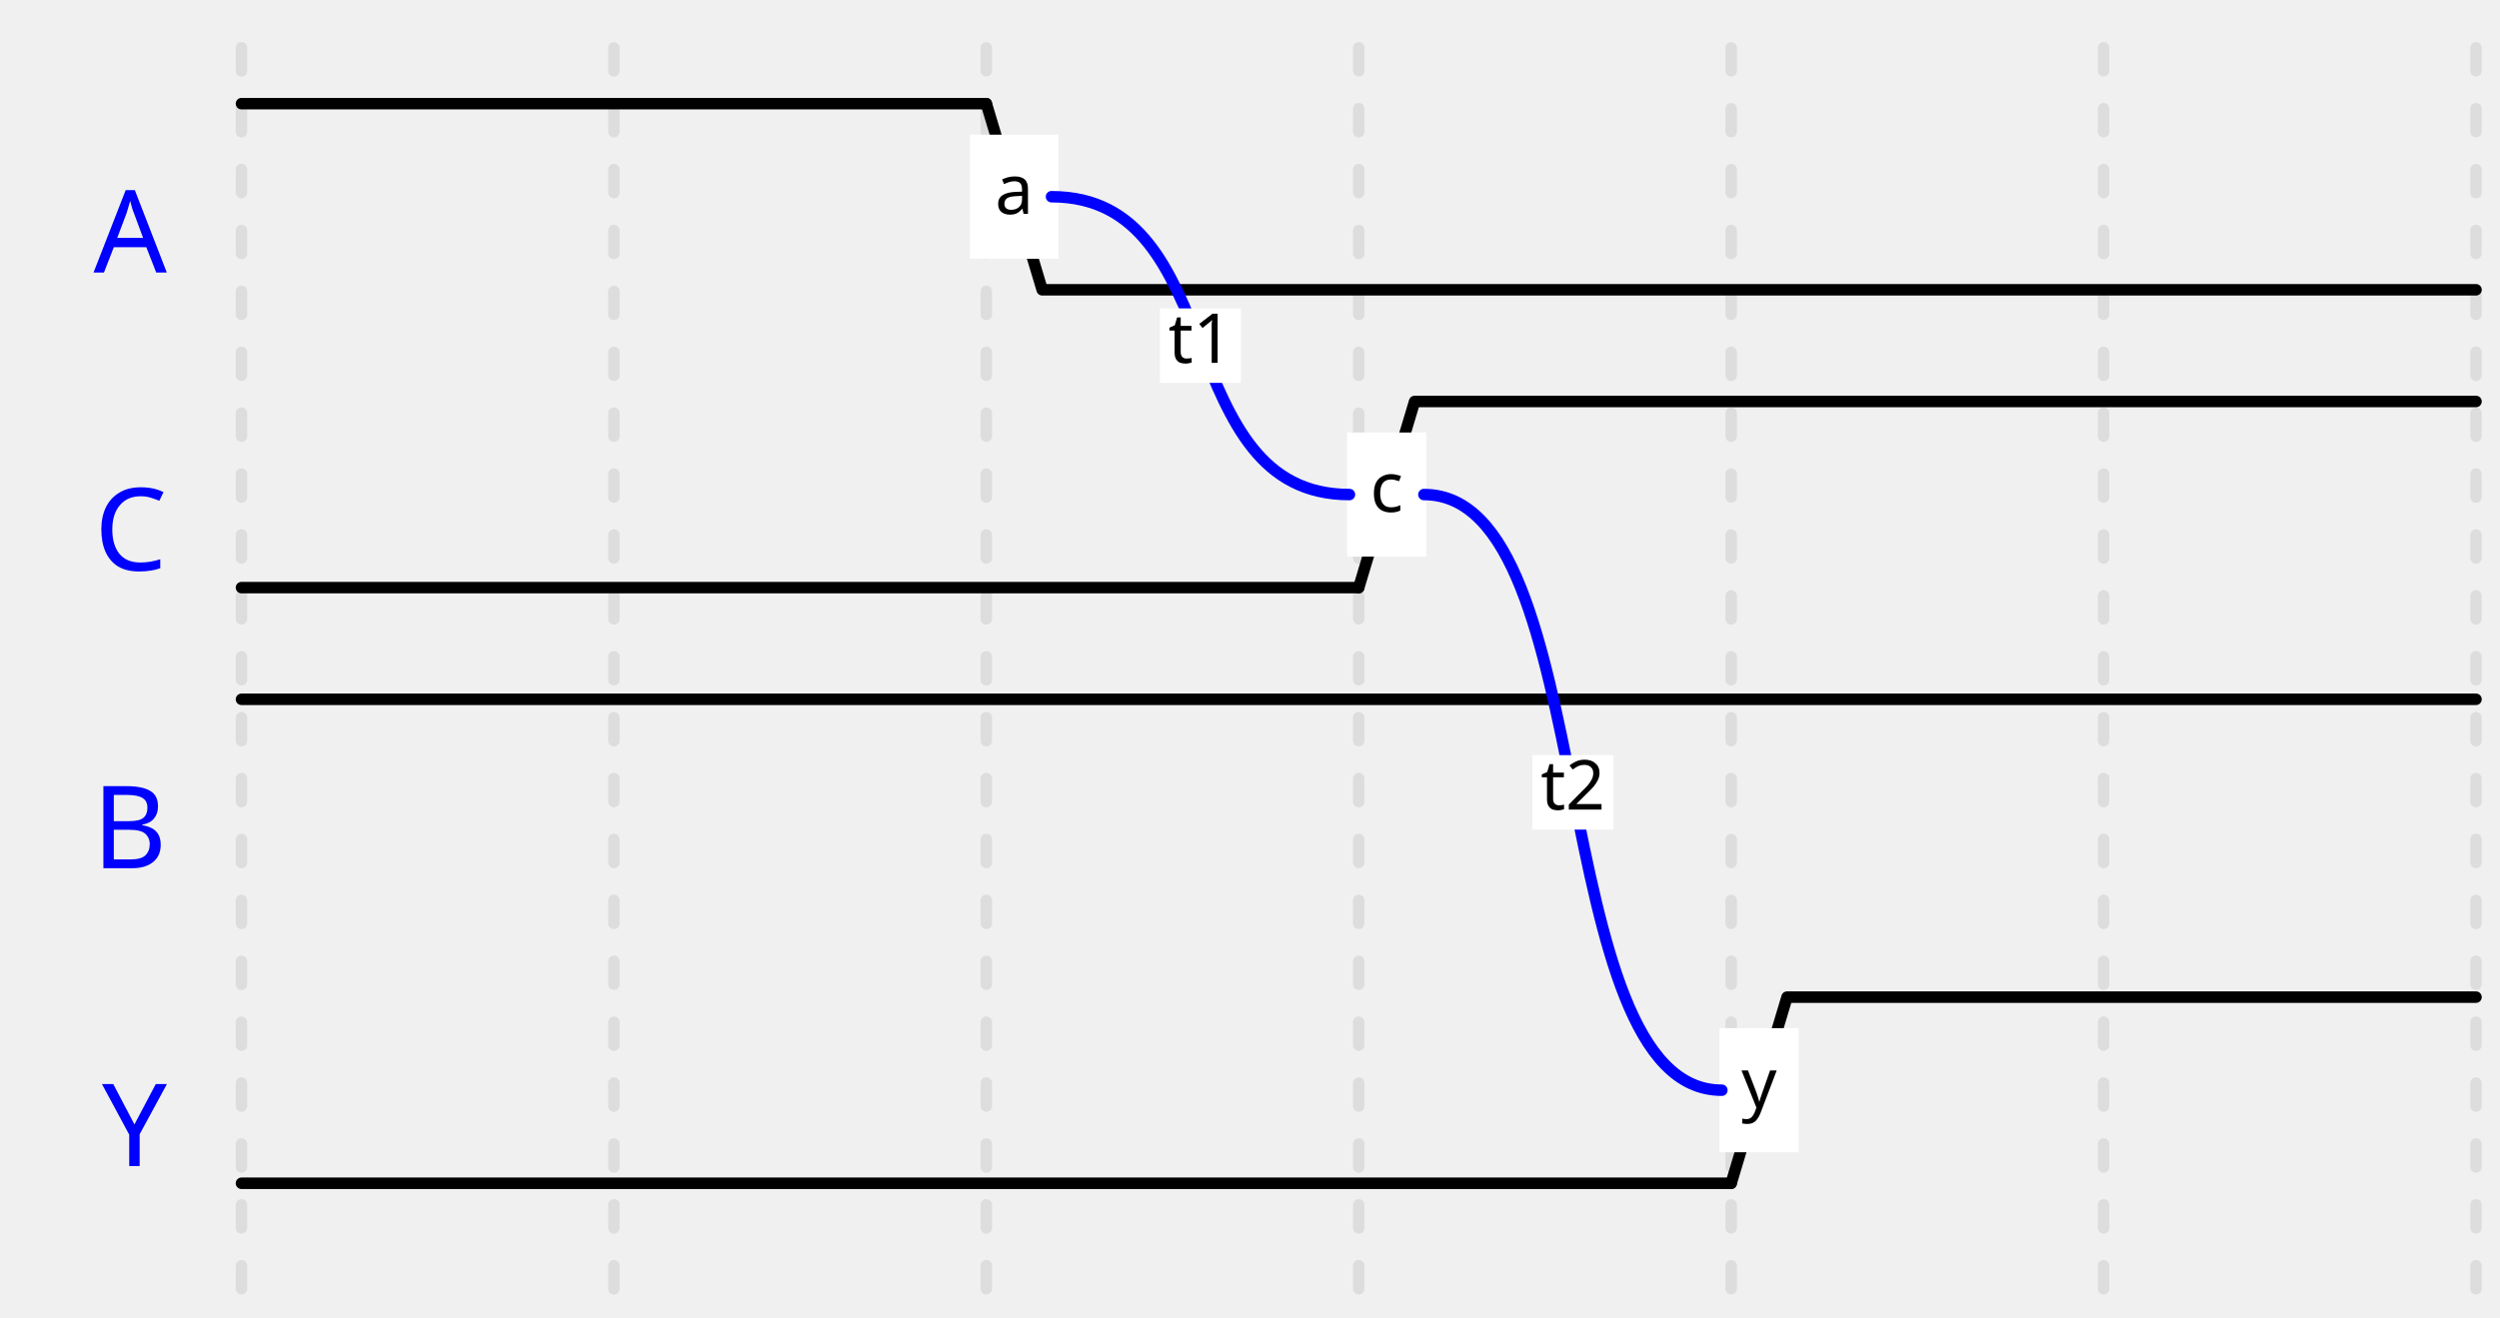
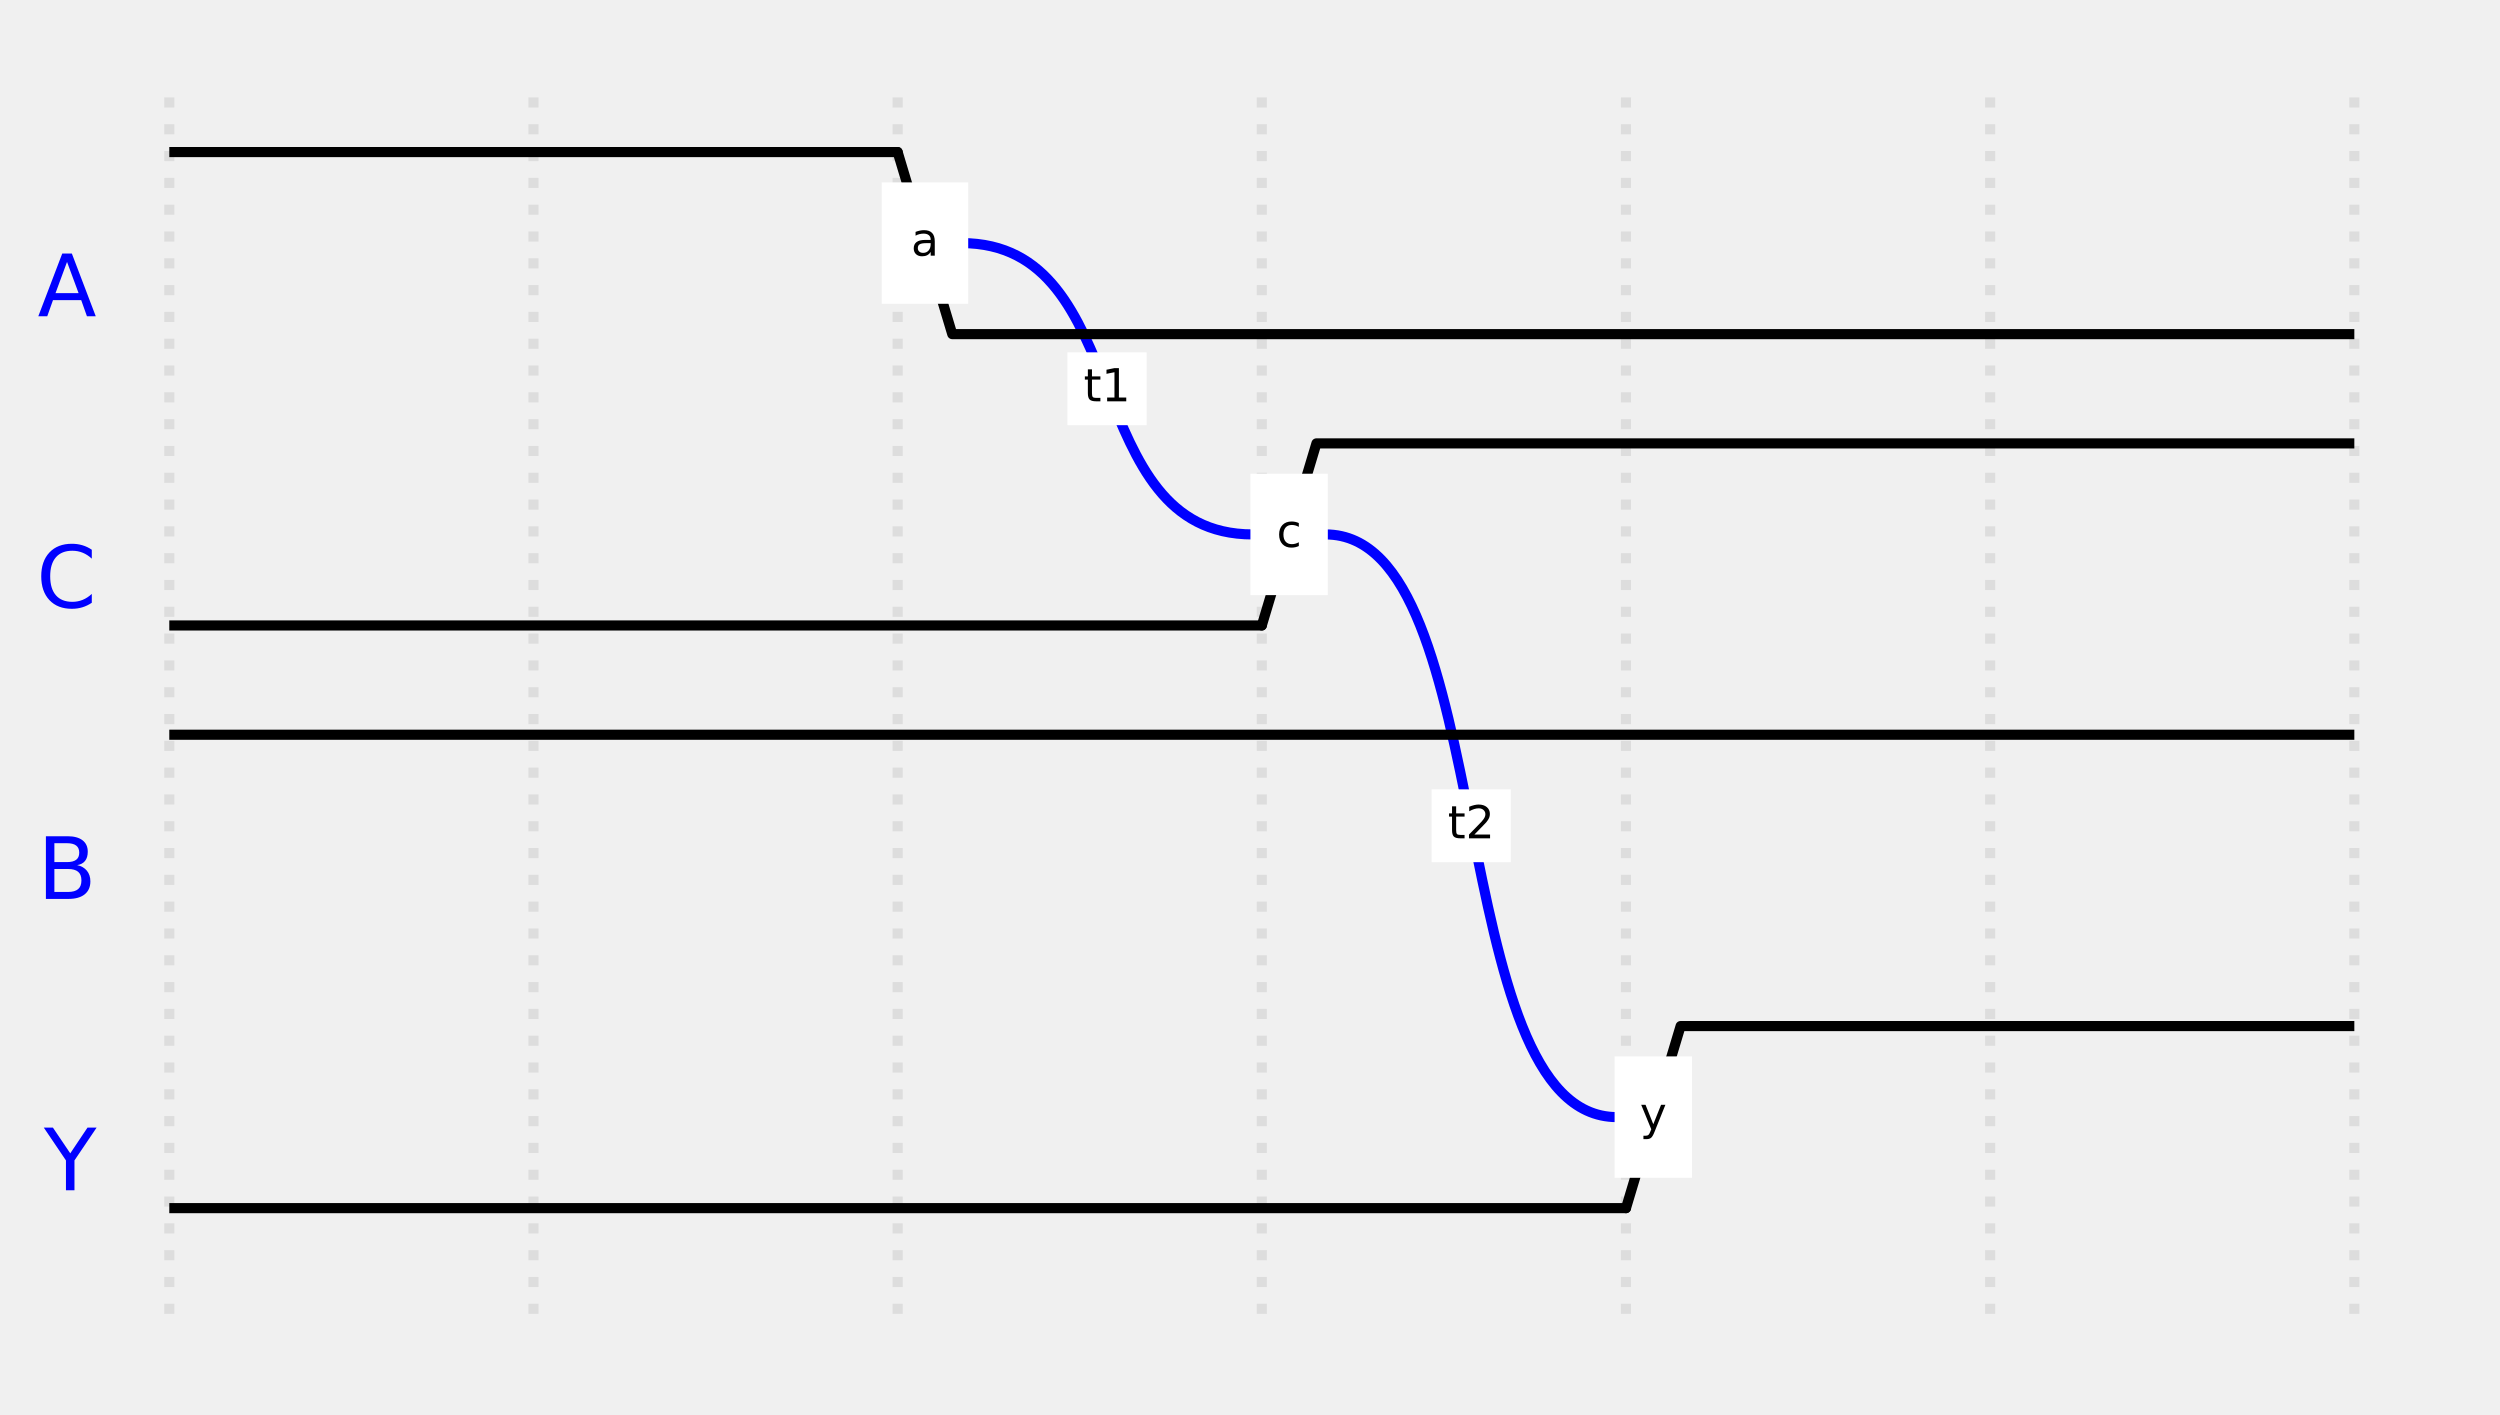
- <svg xmlns="http://www.w3.org/2000/svg" xml:lang="en" height="114.7pt" width="217.408pt" viewBox="-21.008 -25.22 217.408 114.7">
-   <path d="M 0.0,-21.06 L 0.0,87.48" style="stroke:#DDDDDD;fill:none;stroke-width:1;stroke-dasharray:2,3.3;stroke-linecap:round;stroke-linejoin:round;" />
-   <path d="M 32.4,-21.06 L 32.4,87.48" style="stroke:#DDDDDD;fill:none;stroke-width:1;stroke-dasharray:2,3.3;stroke-linecap:round;stroke-linejoin:round;" />
-   <path d="M 64.8,-21.06 L 64.8,87.48" style="stroke:#DDDDDD;fill:none;stroke-width:1;stroke-dasharray:2,3.3;stroke-linecap:round;stroke-linejoin:round;" />
-   <path d="M 97.2,-21.06 L 97.2,87.48" style="stroke:#DDDDDD;fill:none;stroke-width:1;stroke-dasharray:2,3.3;stroke-linecap:round;stroke-linejoin:round;" />
-   <path d="M 129.6,-21.06 L 129.6,87.48" style="stroke:#DDDDDD;fill:none;stroke-width:1;stroke-dasharray:2,3.3;stroke-linecap:round;stroke-linejoin:round;" />
-   <path d="M 162.0,-21.06 L 162.0,87.48" style="stroke:#DDDDDD;fill:none;stroke-width:1;stroke-dasharray:2,3.3;stroke-linecap:round;stroke-linejoin:round;" />
-   <path d="M 194.4,-21.06 L 194.4,87.48" style="stroke:#DDDDDD;fill:none;stroke-width:1;stroke-dasharray:2,3.3;stroke-linecap:round;stroke-linejoin:round;" />
+ <svg xmlns="http://www.w3.org/2000/svg" xmlns:xlink="http://www.w3.org/1999/xlink" width="247.135pt" height="139.86pt" viewBox="0 0 247.135 139.86" version="1.1">
  <defs>
-     <clipPath id="clip0">
-       <rect x="-1.0" y="-17.2" width="196.4" height="121.88" />
+     <style type="text/css">*{stroke-linejoin: round; stroke-linecap: butt}</style>
+   </defs>
+   <g id="figure_1">
+     <g id="patch_1">
+       <path d="M 0 139.86  L 247.135 139.86  L 247.135 0  L 0 0  L 0 139.86  z " style="fill: none" />
+     </g>
+     <g id="axes_1">
+       <g id="line2d_1">
+         <path d="M 16.735 9.63  L 16.735 130.23  " clip-path="url(#pb404f3cef6)" style="fill: none; stroke-dasharray: 1,1.65; stroke-dashoffset: 0; stroke: #dddddd" />
+       </g>
+       <g id="line2d_2">
+         <path d="M 52.735 9.63  L 52.735 130.23  " clip-path="url(#pb404f3cef6)" style="fill: none; stroke-dasharray: 1,1.65; stroke-dashoffset: 0; stroke: #dddddd" />
+       </g>
+       <g id="line2d_3">
+         <path d="M 88.735 9.63  L 88.735 130.23  " clip-path="url(#pb404f3cef6)" style="fill: none; stroke-dasharray: 1,1.65; stroke-dashoffset: 0; stroke: #dddddd" />
+       </g>
+       <g id="line2d_4">
+         <path d="M 124.735 9.63  L 124.735 130.23  " clip-path="url(#pb404f3cef6)" style="fill: none; stroke-dasharray: 1,1.65; stroke-dashoffset: 0; stroke: #dddddd" />
+       </g>
+       <g id="line2d_5">
+         <path d="M 160.735 9.63  L 160.735 130.23  " clip-path="url(#pb404f3cef6)" style="fill: none; stroke-dasharray: 1,1.65; stroke-dashoffset: 0; stroke: #dddddd" />
+       </g>
+       <g id="line2d_6">
+         <path d="M 196.735 9.63  L 196.735 130.23  " clip-path="url(#pb404f3cef6)" style="fill: none; stroke-dasharray: 1,1.65; stroke-dashoffset: 0; stroke: #dddddd" />
+       </g>
+       <g id="line2d_7">
+         <path d="M 232.735 9.63  L 232.735 130.23  " clip-path="url(#pb404f3cef6)" style="fill: none; stroke-dasharray: 1,1.65; stroke-dashoffset: 0; stroke: #dddddd" />
+       </g>
+       <g id="patch_2">
+         <path d="M 95.035 24.03  C 112.315 24.03 106.555 52.83 123.835 52.83  " clip-path="url(#pb404f3cef6)" style="fill: none; stroke: #0000ff; stroke-linejoin: miter; stroke-linecap: round" />
+       </g>
+       <g id="patch_3">
+         <path d="M 131.035 52.83  C 148.315 52.83 142.555 110.43 159.835 110.43  " clip-path="url(#pb404f3cef6)" style="fill: none; stroke: #0000ff; stroke-linejoin: miter; stroke-linecap: round" />
+       </g>
+       <g id="line2d_8">
+         <path d="M 16.735 15.03  L 88.735 15.03  " clip-path="url(#p7533730676)" style="fill: none; stroke: #000000; stroke-linecap: round" />
+       </g>
+       <g id="line2d_9">
+         <path d="M 88.735 15.03  L 94.135 33.03  L 232.735 33.03  " clip-path="url(#p7533730676)" style="fill: none; stroke: #000000; stroke-linecap: round" />
+       </g>
+       <g id="line2d_10">
+         <path d="M 16.735 61.83  L 124.735 61.83  " clip-path="url(#p7533730676)" style="fill: none; stroke: #000000; stroke-linecap: round" />
+       </g>
+       <g id="line2d_11">
+         <path d="M 124.735 61.83  L 130.135 43.83  L 232.735 43.83  " clip-path="url(#p7533730676)" style="fill: none; stroke: #000000; stroke-linecap: round" />
+       </g>
+       <g id="line2d_12">
+         <path d="M 16.735 72.63  L 232.735 72.63  " clip-path="url(#p7533730676)" style="fill: none; stroke: #000000; stroke-linecap: round" />
+       </g>
+       <g id="line2d_13">
+         <path d="M 16.735 119.43  L 160.735 119.43  " clip-path="url(#p7533730676)" style="fill: none; stroke: #000000; stroke-linecap: round" />
+       </g>
+       <g id="line2d_14">
+         <path d="M 160.735 119.43  L 166.135 101.43  L 232.735 101.43  " clip-path="url(#p7533730676)" style="fill: none; stroke: #000000; stroke-linecap: round" />
+       </g>
+       <g id="text_1">
+         <g style="fill: #0000ff" transform="translate(3.720859 31.26227) scale(0.085 -0.085)">
+           <defs>
+             <path id="DejaVuSans-41" d="M 2188 4044  L 1331 1722  L 3047 1722  L 2188 4044  z M 1831 4666  L 2547 4666  L 4325 0  L 3669 0  L 3244 1197  L 1141 1197  L 716 0  L 50 0  L 1831 4666  z " transform="scale(0.015625)" />
+           </defs>
+           <use xlink:href="#DejaVuSans-41" />
+         </g>
+       </g>
+       <g id="patch_4">
+         <path d="M 87.16 30.03  L 87.16 18.03  L 95.71 18.03  L 95.71 30.03  z " clip-path="url(#pb404f3cef6)" style="fill: #ffffff" />
+       </g>
+       <g id="text_2">
+         <g transform="translate(90.05656 25.27172) scale(0.045 -0.045)">
+           <defs>
+             <path id="DejaVuSans-61" d="M 2194 1759  Q 1497 1759 1228 1600  Q 959 1441 959 1056  Q 959 750 1161 570  Q 1363 391 1709 391  Q 2188 391 2477 730  Q 2766 1069 2766 1631  L 2766 1759  L 2194 1759  z M 3341 1997  L 3341 0  L 2766 0  L 2766 531  Q 2569 213 2275 61  Q 1981 -91 1556 -91  Q 1019 -91 701 211  Q 384 513 384 1019  Q 384 1609 779 1909  Q 1175 2209 1959 2209  L 2766 2209  L 2766 2266  Q 2766 2663 2505 2880  Q 2244 3097 1772 3097  Q 1472 3097 1187 3025  Q 903 2953 641 2809  L 641 3341  Q 956 3463 1253 3523  Q 1550 3584 1831 3584  Q 2591 3584 2966 3190  Q 3341 2797 3341 1997  z " transform="scale(0.015625)" />
+           </defs>
+           <use xlink:href="#DejaVuSans-61" />
+         </g>
+       </g>
+       <g id="text_3">
+         <g style="fill: #0000ff" transform="translate(3.6 60.06227) scale(0.085 -0.085)">
+           <defs>
+             <path id="DejaVuSans-43" d="M 4122 4306  L 4122 3641  Q 3803 3938 3442 4084  Q 3081 4231 2675 4231  Q 1875 4231 1450 3742  Q 1025 3253 1025 2328  Q 1025 1406 1450 917  Q 1875 428 2675 428  Q 3081 428 3442 575  Q 3803 722 4122 1019  L 4122 359  Q 3791 134 3420 21  Q 3050 -91 2638 -91  Q 1578 -91 968 557  Q 359 1206 359 2328  Q 359 3453 968 4101  Q 1578 4750 2638 4750  Q 3056 4750 3426 4639  Q 3797 4528 4122 4306  z " transform="scale(0.015625)" />
+           </defs>
+           <use xlink:href="#DejaVuSans-43" />
+         </g>
+       </g>
+       <g id="patch_5">
+         <path d="M 123.61 58.83  L 123.61 46.83  L 131.26 46.83  L 131.26 58.83  z " clip-path="url(#pb404f3cef6)" style="fill: #ffffff" />
+       </g>
+       <g id="text_4">
+         <g transform="translate(126.1982 54.07172) scale(0.045 -0.045)">
+           <defs>
+             <path id="DejaVuSans-63" d="M 3122 3366  L 3122 2828  Q 2878 2963 2633 3030  Q 2388 3097 2138 3097  Q 1578 3097 1268 2742  Q 959 2388 959 1747  Q 959 1106 1268 751  Q 1578 397 2138 397  Q 2388 397 2633 464  Q 2878 531 3122 666  L 3122 134  Q 2881 22 2623 -34  Q 2366 -91 2075 -91  Q 1284 -91 818 406  Q 353 903 353 1747  Q 353 2603 823 3093  Q 1294 3584 2113 3584  Q 2378 3584 2631 3529  Q 2884 3475 3122 3366  z " transform="scale(0.015625)" />
+           </defs>
+           <use xlink:href="#DejaVuSans-63" />
+         </g>
+       </g>
+       <g id="text_5">
+         <g style="fill: #0000ff" transform="translate(3.703594 88.86227) scale(0.085 -0.085)">
+           <defs>
+             <path id="DejaVuSans-42" d="M 1259 2228  L 1259 519  L 2272 519  Q 2781 519 3026 730  Q 3272 941 3272 1375  Q 3272 1813 3026 2020  Q 2781 2228 2272 2228  L 1259 2228  z M 1259 4147  L 1259 2741  L 2194 2741  Q 2656 2741 2882 2914  Q 3109 3088 3109 3444  Q 3109 3797 2882 3972  Q 2656 4147 2194 4147  L 1259 4147  z M 628 4666  L 2241 4666  Q 2963 4666 3353 4366  Q 3744 4066 3744 3513  Q 3744 3084 3544 2831  Q 3344 2578 2956 2516  Q 3422 2416 3680 2098  Q 3938 1781 3938 1306  Q 3938 681 3513 340  Q 3088 0 2303 0  L 628 0  L 628 4666  z " transform="scale(0.015625)" />
+           </defs>
+           <use xlink:href="#DejaVuSans-42" />
+         </g>
+       </g>
+       <g id="text_6">
+         <g style="fill: #0000ff" transform="translate(4.34375 117.6623) scale(0.085 -0.085)">
+           <defs>
+             <path id="DejaVuSans-59" d="M -13 4666  L 666 4666  L 1959 2747  L 3244 4666  L 3922 4666  L 2272 2222  L 2272 0  L 1638 0  L 1638 2222  L -13 4666  z " transform="scale(0.015625)" />
+           </defs>
+           <use xlink:href="#DejaVuSans-59" />
+         </g>
+       </g>
+       <g id="patch_6">
+         <path d="M 159.61 116.43  L 159.61 104.43  L 167.26 104.43  L 167.26 116.43  z " clip-path="url(#pb404f3cef6)" style="fill: #ffffff" />
+       </g>
+       <g id="text_7">
+         <g transform="translate(162.1037 111.6717) scale(0.045 -0.045)">
+           <defs>
+             <path id="DejaVuSans-79" d="M 2059 -325  Q 1816 -950 1584 -1140  Q 1353 -1331 966 -1331  L 506 -1331  L 506 -850  L 844 -850  Q 1081 -850 1212 -737  Q 1344 -625 1503 -206  L 1606 56  L 191 3500  L 800 3500  L 1894 763  L 2988 3500  L 3597 3500  L 2059 -325  z " transform="scale(0.015625)" />
+           </defs>
+           <use xlink:href="#DejaVuSans-79" />
+         </g>
+       </g>
+       <g id="patch_7">
+         <path d="M 105.52 42.03  L 105.52 34.83  L 113.35 34.83  L 113.35 42.03  z " clip-path="url(#pb404f3cef6)" style="fill: #ffffff" />
+       </g>
+       <g id="text_8">
+         <g transform="translate(107.1218 39.67172) scale(0.045 -0.045)">
+           <defs>
+             <path id="DejaVuSans-74" d="M 1172 4494  L 1172 3500  L 2356 3500  L 2356 3053  L 1172 3053  L 1172 1153  Q 1172 725 1289 603  Q 1406 481 1766 481  L 2356 481  L 2356 0  L 1766 0  Q 1100 0 847 248  Q 594 497 594 1153  L 594 3053  L 172 3053  L 172 3500  L 594 3500  L 594 4494  L 1172 4494  z " transform="scale(0.015625)" />
+             <path id="DejaVuSans-31" d="M 794 531  L 1825 531  L 1825 4091  L 703 3866  L 703 4441  L 1819 4666  L 2450 4666  L 2450 531  L 3481 531  L 3481 0  L 794 0  L 794 531  z " transform="scale(0.015625)" />
+           </defs>
+           <use xlink:href="#DejaVuSans-74" />
+           <use xlink:href="#DejaVuSans-31" x="39.209" />
+         </g>
+       </g>
+       <g id="patch_8">
+         <path d="M 141.52 85.23  L 141.52 78.03  L 149.35 78.03  L 149.35 85.23  z " clip-path="url(#pb404f3cef6)" style="fill: #ffffff" />
+       </g>
+       <g id="text_9">
+         <g transform="translate(143.1218 82.87172) scale(0.045 -0.045)">
+           <defs>
+             <path id="DejaVuSans-32" d="M 1228 531  L 3431 531  L 3431 0  L 469 0  L 469 531  Q 828 903 1448 1529  Q 2069 2156 2228 2338  Q 2531 2678 2651 2914  Q 2772 3150 2772 3378  Q 2772 3750 2511 3984  Q 2250 4219 1831 4219  Q 1534 4219 1204 4116  Q 875 4013 500 3803  L 500 4441  Q 881 4594 1212 4672  Q 1544 4750 1819 4750  Q 2544 4750 2975 4387  Q 3406 4025 3406 3419  Q 3406 3131 3298 2873  Q 3191 2616 2906 2266  Q 2828 2175 2409 1742  Q 1991 1309 1228 531  z " transform="scale(0.015625)" />
+           </defs>
+           <use xlink:href="#DejaVuSans-74" />
+           <use xlink:href="#DejaVuSans-32" x="39.209" />
+         </g>
+       </g>
+     </g>
+   </g>
+   <defs>
+     <clipPath id="pb404f3cef6">
+       <rect x="5.935" y="3.6" width="237.6" height="132.66" />
+     </clipPath>
+     <clipPath id="p7533730676">
+       <rect x="16.735" y="13.23" width="216" height="135" />
    </clipPath>
  </defs>
-   <path d="M 0.0,-16.2 L 64.8,-16.2" style="stroke:black;fill:none;stroke-width:1;stroke-linecap:round;stroke-linejoin:round;" clip-path="url(#clip0)" />
-   <path d="M 64.8,-16.2 L 69.66,-0.0 L 194.4,-0.0" style="stroke:black;fill:none;stroke-width:1;stroke-linecap:round;stroke-linejoin:round;" clip-path="url(#clip0)" />
-   <path d="M 0.0,25.92 L 97.2,25.92" style="stroke:black;fill:none;stroke-width:1;stroke-linecap:round;stroke-linejoin:round;" clip-path="url(#clip0)" />
-   <path d="M 97.2,25.92 L 102.06,9.72 L 194.4,9.72" style="stroke:black;fill:none;stroke-width:1;stroke-linecap:round;stroke-linejoin:round;" clip-path="url(#clip0)" />
-   <path d="M 0.0,35.64 L 194.4,35.64" style="stroke:black;fill:none;stroke-width:1;stroke-linecap:round;stroke-linejoin:round;" clip-path="url(#clip0)" />
-   <path d="M 0.0,77.76 L 129.6,77.76" style="stroke:black;fill:none;stroke-width:1;stroke-linecap:round;stroke-linejoin:round;" clip-path="url(#clip0)" />
-   <path d="M 129.6,77.76 L 134.46,61.56 L 194.4,61.56" style="stroke:black;fill:none;stroke-width:1;stroke-linecap:round;stroke-linejoin:round;" clip-path="url(#clip0)" />
-   <text x="-6.48" y="-9.5" fill="blue" font-size="10" font-family="sans-serif" text-anchor="end" transform="rotate(0 -6.48 -1.5)">
-     <tspan x="-6.48" dy="8.0">A</tspan>
-   </text>
-   <polygon points="63.383,-2.7 63.383,-13.5 71.078,-13.5 71.078,-2.7 " style="stroke:none;fill:white;stroke-width:2;stroke-linecap:round;stroke-linejoin:round;" />
-   <text x="67.23" y="-11.4" fill="black" font-size="6" font-family="sans-serif" text-anchor="middle" transform="rotate(0 67.23 -9.0)">
-     <tspan x="67.23" dy="4.8">a</tspan>
-   </text>
-   <text x="-6.48" y="16.42" fill="blue" font-size="10" font-family="sans-serif" text-anchor="end" transform="rotate(0 -6.48 24.42)">
-     <tspan x="-6.48" dy="8.0">C</tspan>
-   </text>
-   <polygon points="96.188,23.22 96.188,12.42 103.073,12.42 103.073,23.22 " style="stroke:none;fill:white;stroke-width:2;stroke-linecap:round;stroke-linejoin:round;" />
-   <text x="99.63" y="14.52" fill="black" font-size="6" font-family="sans-serif" text-anchor="middle" transform="rotate(0 99.63 16.92)">
-     <tspan x="99.63" dy="4.8">c</tspan>
-   </text>
-   <text x="-6.48" y="42.34" fill="blue" font-size="10" font-family="sans-serif" text-anchor="end" transform="rotate(0 -6.48 50.34)">
-     <tspan x="-6.48" dy="8.0">B</tspan>
-   </text>
-   <text x="-6.48" y="68.26" fill="blue" font-size="10" font-family="sans-serif" text-anchor="end" transform="rotate(0 -6.48 76.26)">
-     <tspan x="-6.48" dy="8.0">Y</tspan>
-   </text>
-   <polygon points="128.588,75.06 128.588,64.26 135.472,64.26 135.472,75.06 " style="stroke:none;fill:white;stroke-width:2;stroke-linecap:round;stroke-linejoin:round;" />
-   <text x="132.03" y="66.36" fill="black" font-size="6" font-family="sans-serif" text-anchor="middle" transform="rotate(0 132.03 68.76)">
-     <tspan x="132.03" dy="4.8">y</tspan>
-   </text>
-   <path d="M 70.47 -8.1 C 86.022 -8.1 80.838 17.82 96.39 17.82" style="stroke:blue;fill:none;stroke-width:1;stroke-linecap:round;" />
-   <path d="M 102.87 17.82 C 118.422 17.82 113.238 69.66 128.79 69.66" style="stroke:blue;fill:none;stroke-width:1;stroke-linecap:round;" />
-   <polygon points="79.906,8.1 79.906,1.62 86.954,1.62 86.954,8.1 " style="stroke:none;fill:white;stroke-width:2;stroke-linecap:round;stroke-linejoin:round;" />
-   <text x="83.43" y="1.56" fill="black" font-size="6" font-family="sans-serif" text-anchor="middle" transform="rotate(0 83.43 3.96)">
-     <tspan x="83.43" dy="4.8">t1</tspan>
-   </text>
-   <polygon points="112.306,46.98 112.306,40.5 119.354,40.5 119.354,46.98 " style="stroke:none;fill:white;stroke-width:2;stroke-linecap:round;stroke-linejoin:round;" />
-   <text x="115.83" y="40.44" fill="black" font-size="6" font-family="sans-serif" text-anchor="middle" transform="rotate(0 115.83 42.84)">
-     <tspan x="115.83" dy="4.8">t2</tspan>
-   </text>
</svg>
